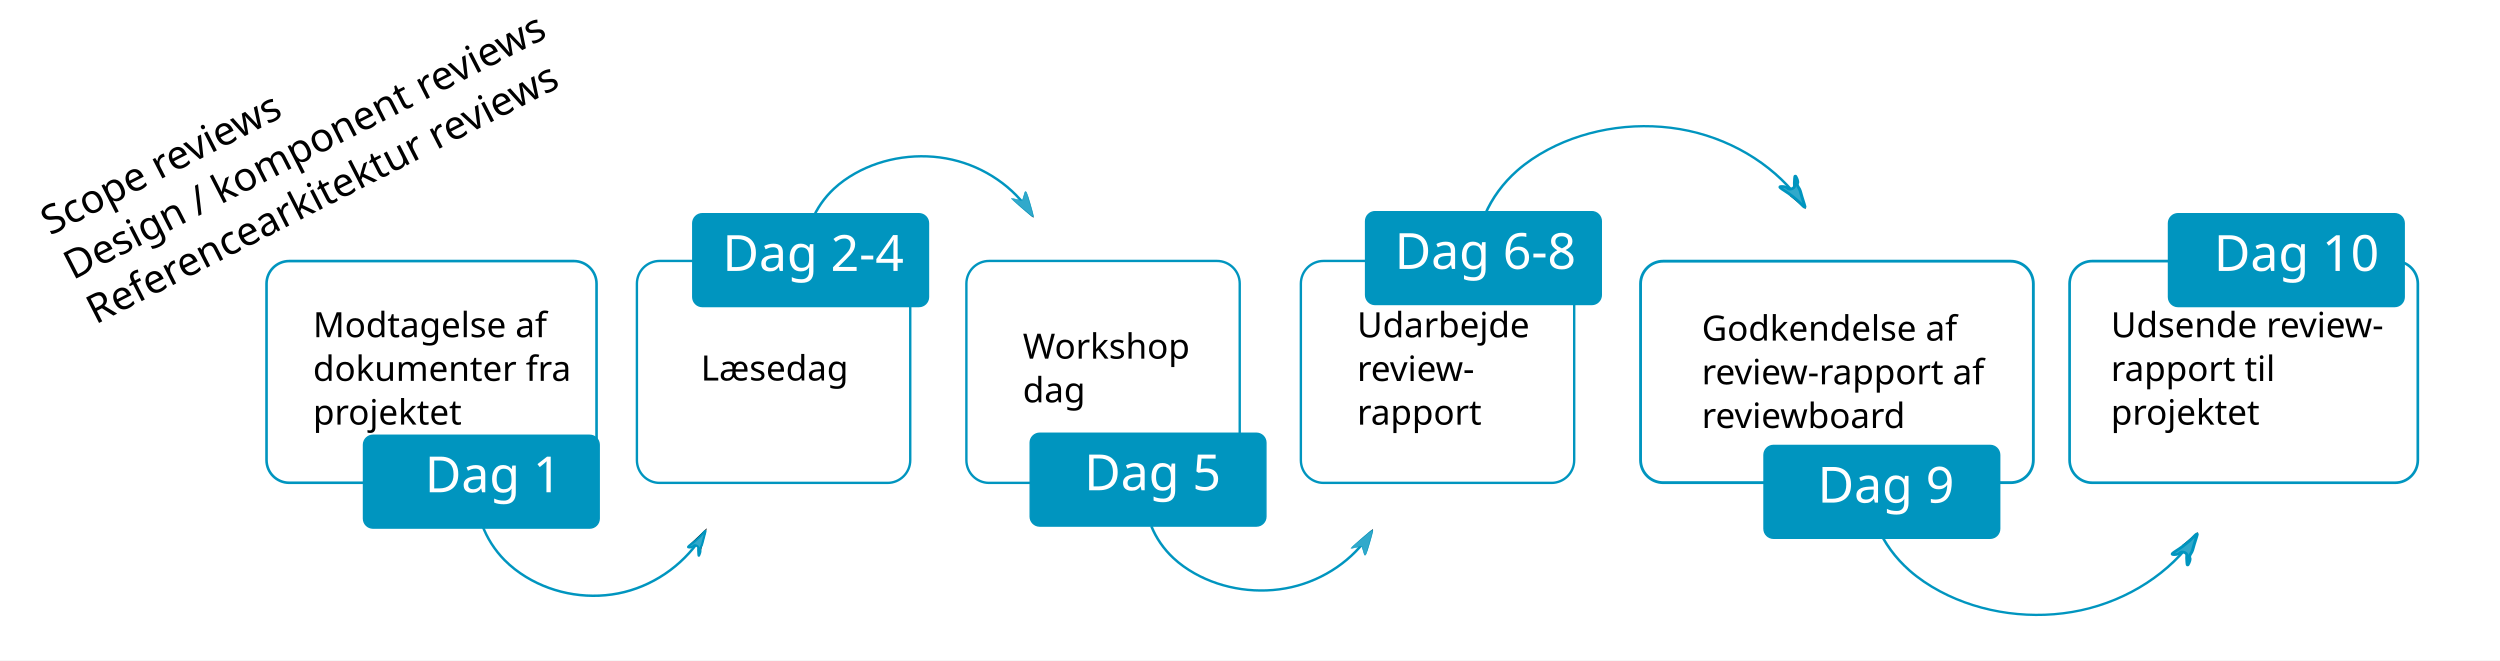
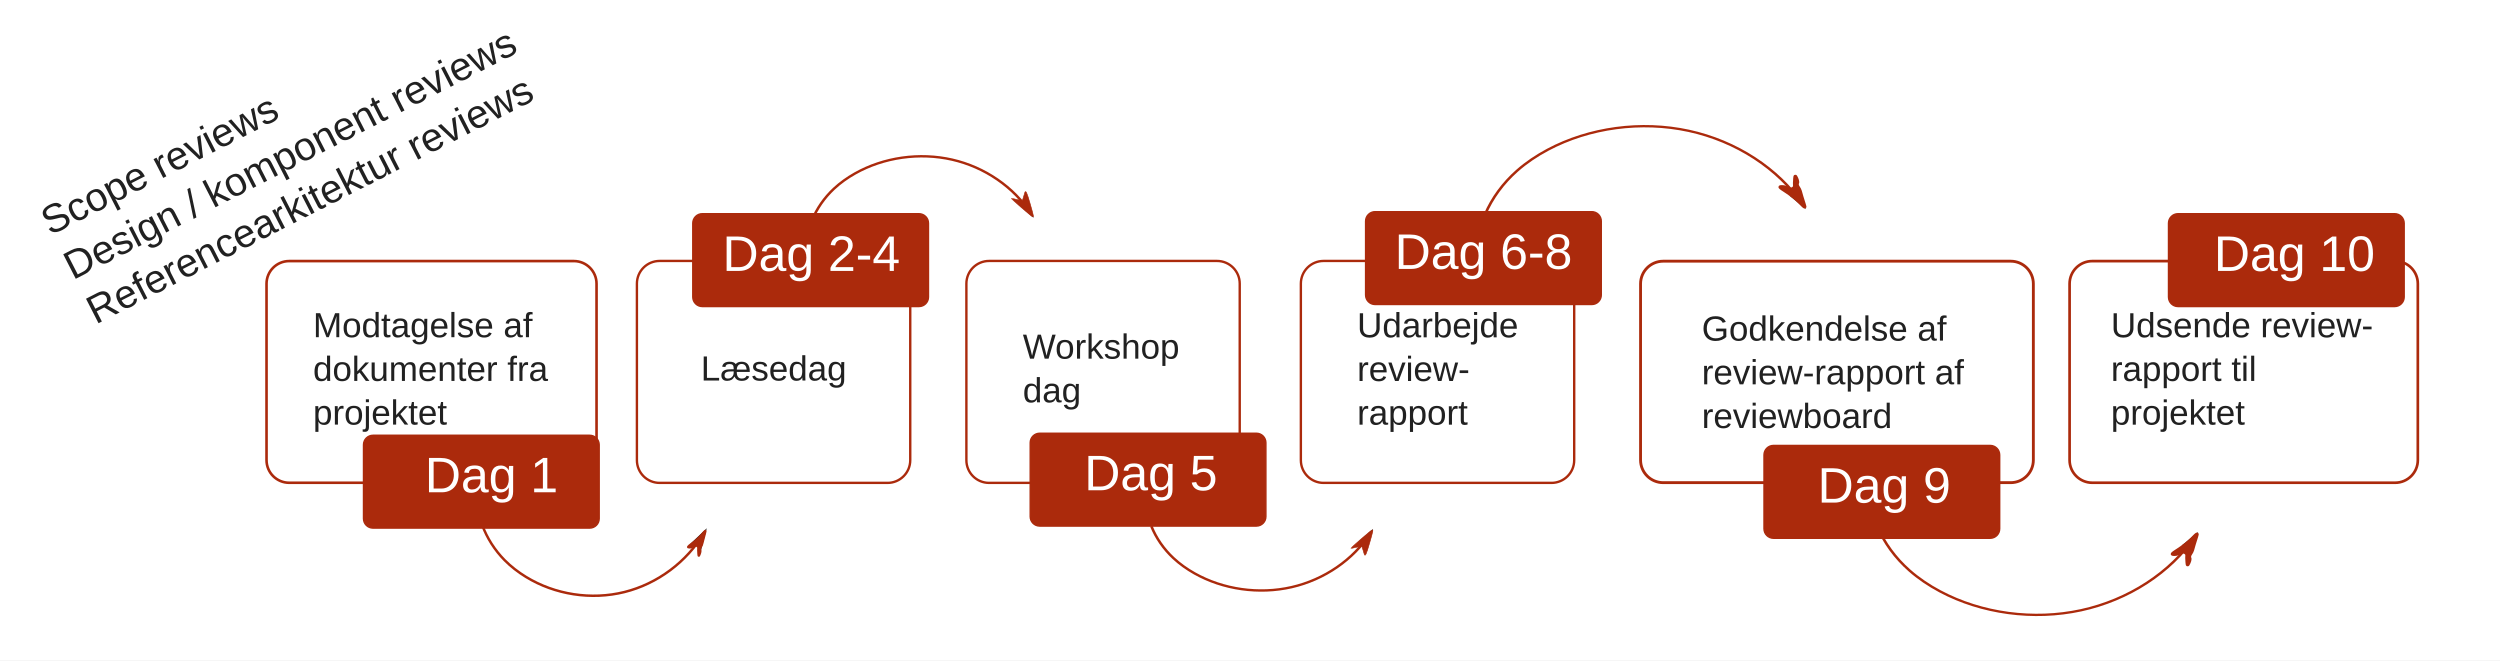
<svg xmlns="http://www.w3.org/2000/svg" width="265mm" height="70mm" id="svg6273" version="1.1">
-   <rect width="100%" height="100%" fill="white" />
+   <rect width="100%" height="100%" fill="#FFFFFF" />
  <defs id="defs6275">
    <marker orient="auto" refY="0.0" refX="0.0" id="Arrow1Mend" style="overflow:visible;">
-       <path id="path7057" d="M 0.0,0.0 L 5.0,-5.0 L -12.5,0.0 L 5.0,5.0 L 0.0,0.0 z " style="fill-rule:evenodd;stroke:#000000;stroke-width:1.0pt;" transform="scale(0.4) rotate(180) translate(10,0)" />
+       <path id="path7057" d="M 0.0,0.0 L 5.0,-5.0 L -12.5,0.0 L 5.0,5.0 L 0.0,0.0 z " style="fill-rule:evenodd;stroke:#212121;stroke-width:1.0pt;" transform="scale(0.4) rotate(180) translate(10,0)" />
    </marker>
    <marker orient="auto" refY="0" refX="0" id="Arrow1Mend-2" style="overflow:visible">
-       <path id="path7057-1" d="M 0,0 5,-5 -12.5,0 5,5 0,0 z" style="fill-rule:evenodd;stroke:#000000;stroke-width:1pt" transform="matrix(-0.4,0,0,-0.4,-4,0)" />
+       <path id="path7057-1" d="M 0,0 5,-5 -12.5,0 5,5 0,0 z" style="fill-rule:evenodd;stroke:#212121;stroke-width:1pt" transform="matrix(-0.4,0,0,-0.4,-4,0)" />
    </marker>
  </defs>
  <g id="layer1">
-     <flowRoot xml:space="preserve" id="flowRoot6852" style="fill:none;stroke:black;stroke-opacity:1;stroke-width:1px;stroke-linejoin:miter;stroke-linecap:butt;font-family:Paralucent Medium;font-size:18px;line-height:125%;letter-spacing:0px;word-spacing:0px;-inkscape-font-specification:Sans;text-orientation:auto">
+     <flowRoot xml:space="preserve" id="flowRoot6852" style="fill:none;stroke:black;stroke-opacity:1;stroke-width:1px;stroke-linejoin:miter;stroke-linecap:butt;font-family:Arial, Helvetica, sans-serif;font-size:18px;line-height:125%;letter-spacing:0px;word-spacing:0px;-inkscape-font-specification:Sans;text-orientation:auto">
      <flowRegion id="flowRegion6854">
        <rect id="rect6856" width="57.818" height="25.245" x="1579.823" y="421.615" />
      </flowRegion>
      <flowPara id="flowPara6858" />
    </flowRoot>
-     <text xml:space="preserve" style="font-size:18px;line-height:125%;letter-spacing:0px;word-spacing:0px;fill:none;stroke:#000000;stroke-width:1px;stroke-linecap:butt;stroke-linejoin:miter;stroke-opacity:1;font-family:Paralucent Medium;-inkscape-font-specification:Sans" x="1127.049" y="486.762" id="text6967">
+     <text xml:space="preserve" style="font-size:18px;line-height:125%;letter-spacing:0px;word-spacing:0px;fill:none;stroke:#212121;stroke-width:1px;stroke-linecap:butt;stroke-linejoin:miter;stroke-opacity:1;font-family:Arial, Helvetica, sans-serif;-inkscape-font-specification:Sans" x="1127.049" y="486.762" id="text6967">
      <tspan id="tspan6969" x="1127.049" y="486.762" />
    </text>
    <g id="g7752" transform="translate(-1086.152,-277.2352)">
-       <rect ry="9.082" y="381.827" x="1192.931" height="88.823" width="132.214" id="rect6293" style="fill:#ffffff;fill-opacity:1;stroke:#0095bf;stroke-width:1.052;stroke-opacity:1" />
-       <rect style="fill:#ffffff;fill-opacity:1;stroke:#0095bf;stroke-width:0.958;stroke-opacity:1" id="rect6295" width="109.507" height="88.917" x="1341.315" y="381.78" ry="9.092" />
-       <rect ry="9.092" y="381.78" x="1473.315" height="88.917" width="109.507" id="rect6297" style="fill:#ffffff;fill-opacity:1;stroke:#0095bf;stroke-width:0.958;stroke-opacity:1" />
-       <rect style="fill:#ffffff;fill-opacity:1;stroke:#0095bf;stroke-width:0.958;stroke-opacity:1" id="rect6299" width="109.507" height="88.917" x="1607.315" y="381.78" ry="9.092" />
-       <rect ry="9.073" y="381.874" x="1743.409" height="88.728" width="157.364" id="rect6301" style="fill:#ffffff;fill-opacity:1;stroke:#0095bf;stroke-width:1.147;stroke-opacity:1" />
-       <rect style="fill:#ffffff;fill-opacity:1;stroke:#0095bf;stroke-width:1.081;stroke-opacity:1" id="rect6303" width="139.515" height="88.794" x="1915.292" y="381.841" ry="9.079" />
-       <text id="text6815" y="412.334" x="1211.56" style="font-size:18px;line-height:125%;letter-spacing:0px;word-spacing:0px;fill:none;stroke:#000000;stroke-width:1px;stroke-linecap:butt;stroke-linejoin:miter;stroke-opacity:1;font-family:Paralucent Medium;-inkscape-font-specification:Sans" xml:space="preserve">
-         <tspan style="font-size:14px;fill:#000000;stroke:none" y="412.334" x="1211.56" id="tspan6817">Modtagelse af</tspan>
-         <tspan id="tspan6819" style="font-size:14px;fill:#000000;stroke:none" y="429.834" x="1211.56">dokumenter fra</tspan>
-         <tspan id="tspan6821" style="font-size:14px;fill:#000000;stroke:none" y="447.334" x="1211.56">projektet</tspan>
+       <rect ry="9.082" y="381.827" x="1192.931" height="88.823" width="132.214" id="rect6293" style="fill:#FFFFFF;fill-opacity:1;stroke:#AB2A0C;stroke-width:1.052;stroke-opacity:1" />
+       <rect style="fill:#FFFFFF;fill-opacity:1;stroke:#AB2A0C;stroke-width:0.958;stroke-opacity:1" id="rect6295" width="109.507" height="88.917" x="1341.315" y="381.78" ry="9.092" />
+       <rect ry="9.092" y="381.78" x="1473.315" height="88.917" width="109.507" id="rect6297" style="fill:#FFFFFF;fill-opacity:1;stroke:#AB2A0C;stroke-width:0.958;stroke-opacity:1" />
+       <rect style="fill:#FFFFFF;fill-opacity:1;stroke:#AB2A0C;stroke-width:0.958;stroke-opacity:1" id="rect6299" width="109.507" height="88.917" x="1607.315" y="381.78" ry="9.092" />
+       <rect ry="9.073" y="381.874" x="1743.409" height="88.728" width="157.364" id="rect6301" style="fill:#FFFFFF;fill-opacity:1;stroke:#AB2A0C;stroke-width:1.147;stroke-opacity:1" />
+       <rect style="fill:#FFFFFF;fill-opacity:1;stroke:#AB2A0C;stroke-width:1.081;stroke-opacity:1" id="rect6303" width="139.515" height="88.794" x="1915.292" y="381.841" ry="9.079" />
+       <text id="text6815" y="412.334" x="1211.56" style="font-size:18px;line-height:125%;letter-spacing:0px;word-spacing:0px;fill:none;stroke:#212121;stroke-width:1px;stroke-linecap:butt;stroke-linejoin:miter;stroke-opacity:1;font-family:Arial, Helvetica, sans-serif;-inkscape-font-specification:Sans" xml:space="preserve">
+         <tspan style="font-size:14px;fill:#212121;stroke:none" y="412.334" x="1211.56" id="tspan6817">Modtagelse af</tspan>
+         <tspan id="tspan6819" style="font-size:14px;fill:#212121;stroke:none" y="429.834" x="1211.56">dokumenter fra</tspan>
+         <tspan id="tspan6821" style="font-size:14px;fill:#212121;stroke:none" y="447.334" x="1211.56">projektet</tspan>
      </text>
-       <text xml:space="preserve" style="font-size:18px;line-height:125%;letter-spacing:0px;word-spacing:0px;fill:none;stroke:#000000;stroke-width:1px;stroke-linecap:butt;stroke-linejoin:miter;stroke-opacity:1;font-family:Paralucent Medium;-inkscape-font-specification:Sans" x="1366.921" y="429.682" id="text6823">
-         <tspan x="1366.921" y="429.682" style="font-size:14px;fill:#000000;stroke:none" id="tspan6829">Læsedag</tspan>
+       <text xml:space="preserve" style="font-size:18px;line-height:125%;letter-spacing:0px;word-spacing:0px;fill:none;stroke:#212121;stroke-width:1px;stroke-linecap:butt;stroke-linejoin:miter;stroke-opacity:1;font-family:Arial, Helvetica, sans-serif;-inkscape-font-specification:Sans" x="1366.921" y="429.682" id="text6823">
+         <tspan x="1366.921" y="429.682" style="font-size:14px;fill:#212121;stroke:none" id="tspan6829">Læsedag</tspan>
      </text>
-       <text id="text6836" y="420.932" x="1495.914" style="font-size:18px;line-height:125%;letter-spacing:0px;word-spacing:0px;fill:none;stroke:#000000;stroke-width:1px;stroke-linecap:butt;stroke-linejoin:miter;stroke-opacity:1;font-family:Paralucent Medium;-inkscape-font-specification:Sans" xml:space="preserve">
-         <tspan id="tspan6842" style="font-size:14px;fill:#000000;stroke:none" y="420.932" x="1495.914">Workshop</tspan>
-         <tspan id="tspan6882" style="font-size:14px;fill:#000000;stroke:none" y="438.432" x="1495.914">dag</tspan>
+       <text id="text6836" y="420.932" x="1495.914" style="font-size:18px;line-height:125%;letter-spacing:0px;word-spacing:0px;fill:none;stroke:#212121;stroke-width:1px;stroke-linecap:butt;stroke-linejoin:miter;stroke-opacity:1;font-family:Arial, Helvetica, sans-serif;-inkscape-font-specification:Sans" xml:space="preserve">
+         <tspan id="tspan6842" style="font-size:14px;fill:#212121;stroke:none" y="420.932" x="1495.914">Workshop</tspan>
+         <tspan id="tspan6882" style="font-size:14px;fill:#212121;stroke:none" y="438.432" x="1495.914">dag</tspan>
      </text>
-       <text xml:space="preserve" style="font-size:18px;line-height:125%;letter-spacing:0px;word-spacing:0px;fill:none;stroke:#000000;stroke-width:1px;stroke-linecap:butt;stroke-linejoin:miter;stroke-opacity:1;font-family:Paralucent Medium;-inkscape-font-specification:Sans" x="1767.926" y="413.704" id="text6844">
-         <tspan x="1767.926" y="413.704" style="font-size:14px;fill:#000000;stroke:none" id="tspan6850">Godkendelse af</tspan>
-         <tspan id="tspan6865" x="1767.926" y="431.204" style="font-size:14px;fill:#000000;stroke:none">review-rapport af</tspan>
-         <tspan id="tspan6867" x="1767.926" y="448.704" style="font-size:14px;fill:#000000;stroke:none">reviewboard</tspan>
+       <text xml:space="preserve" style="font-size:18px;line-height:125%;letter-spacing:0px;word-spacing:0px;fill:none;stroke:#212121;stroke-width:1px;stroke-linecap:butt;stroke-linejoin:miter;stroke-opacity:1;font-family:Arial, Helvetica, sans-serif;-inkscape-font-specification:Sans" x="1767.926" y="413.704" id="text6844">
+         <tspan x="1767.926" y="413.704" style="font-size:14px;fill:#212121;stroke:none" id="tspan6850">Godkendelse af</tspan>
+         <tspan id="tspan6865" x="1767.926" y="431.204" style="font-size:14px;fill:#212121;stroke:none">review-rapport af</tspan>
+         <tspan id="tspan6867" x="1767.926" y="448.704" style="font-size:14px;fill:#212121;stroke:none">reviewboard</tspan>
      </text>
-       <text xml:space="preserve" style="font-size:18px;line-height:125%;letter-spacing:0px;word-spacing:0px;fill:none;stroke:#000000;stroke-width:1px;stroke-linecap:butt;stroke-linejoin:miter;stroke-opacity:1;font-family:Paralucent Medium;-inkscape-font-specification:Sans" x="1629.851" y="412.377" id="text6869">
-         <tspan x="1629.851" y="412.377" style="font-size:14px;fill:#000000;stroke:none" id="tspan6871">Udarbejde</tspan>
-         <tspan x="1629.851" y="429.877" style="font-size:14px;fill:#000000;stroke:none" id="tspan6873">review-</tspan>
-         <tspan x="1629.851" y="447.377" style="font-size:14px;fill:#000000;stroke:none" id="tspan6875">rapport</tspan>
+       <text xml:space="preserve" style="font-size:18px;line-height:125%;letter-spacing:0px;word-spacing:0px;fill:none;stroke:#212121;stroke-width:1px;stroke-linecap:butt;stroke-linejoin:miter;stroke-opacity:1;font-family:Arial, Helvetica, sans-serif;-inkscape-font-specification:Sans" x="1629.851" y="412.377" id="text6869">
+         <tspan x="1629.851" y="412.377" style="font-size:14px;fill:#212121;stroke:none" id="tspan6871">Udarbejde</tspan>
+         <tspan x="1629.851" y="429.877" style="font-size:14px;fill:#212121;stroke:none" id="tspan6873">review-</tspan>
+         <tspan x="1629.851" y="447.377" style="font-size:14px;fill:#212121;stroke:none" id="tspan6875">rapport</tspan>
      </text>
-       <text id="text6884" y="412.363" x="1931.843" style="font-size:18px;line-height:125%;letter-spacing:0px;word-spacing:0px;fill:none;stroke:#000000;stroke-width:1px;stroke-linecap:butt;stroke-linejoin:miter;stroke-opacity:1;font-family:Paralucent Medium;-inkscape-font-specification:Sans" xml:space="preserve">
-         <tspan style="font-size:14px;fill:#000000;stroke:none" y="412.363" x="1931.843" id="tspan6890">Udsende review-</tspan>
-         <tspan id="tspan6897" style="font-size:14px;fill:#000000;stroke:none" y="429.863" x="1931.843">rapport til</tspan>
-         <tspan id="tspan6899" style="font-size:14px;fill:#000000;stroke:none" y="447.363" x="1931.843">projektet</tspan>
+       <text id="text6884" y="412.363" x="1931.843" style="font-size:18px;line-height:125%;letter-spacing:0px;word-spacing:0px;fill:none;stroke:#212121;stroke-width:1px;stroke-linecap:butt;stroke-linejoin:miter;stroke-opacity:1;font-family:Arial, Helvetica, sans-serif;-inkscape-font-specification:Sans" xml:space="preserve">
+         <tspan style="font-size:14px;fill:#212121;stroke:none" y="412.363" x="1931.843" id="tspan6890">Udsende review-</tspan>
+         <tspan id="tspan6897" style="font-size:14px;fill:#212121;stroke:none" y="429.863" x="1931.843">rapport til</tspan>
+         <tspan id="tspan6899" style="font-size:14px;fill:#212121;stroke:none" y="447.363" x="1931.843">projektet</tspan>
      </text>
      <g id="g6914" transform="translate(40.7171,1.628684)">
-         <rect ry="3.802" y="449.993" x="1191.065" height="37.182" width="94.417" id="rect6305" style="fill:#0095bf;fill-opacity:1;stroke:#0095bf;stroke-width:0.575;stroke-opacity:1" />
-         <text id="text6901" y="472.834" x="1215.662" style="font-size:18px;line-height:125%;letter-spacing:0px;word-spacing:0px;fill:none;stroke:#000000;stroke-width:1px;stroke-linecap:butt;stroke-linejoin:miter;stroke-opacity:1;font-family:Paralucent Medium;-inkscape-font-specification:Sans" xml:space="preserve">
-           <tspan id="tspan6907" style="font-size:20px;fill:#ffffff;stroke:none" y="472.834" x="1215.662">Dag 1</tspan>
+         <rect ry="3.802" y="449.993" x="1191.065" height="37.182" width="94.417" id="rect6305" style="fill:#AB2A0C;fill-opacity:1;stroke:#AB2A0C;stroke-width:0.575;stroke-opacity:1" />
+         <text id="text6901" y="472.834" x="1215.662" style="font-size:18px;line-height:125%;letter-spacing:0px;word-spacing:0px;fill:none;stroke:#212121;stroke-width:1px;stroke-linecap:butt;stroke-linejoin:miter;stroke-opacity:1;font-family:Arial, Helvetica, sans-serif;-inkscape-font-specification:Sans" xml:space="preserve">
+           <tspan id="tspan6907" style="font-size:20px;fill:#FFFFFF;stroke:none" y="472.834" x="1215.662">Dag 1</tspan>
        </text>
      </g>
      <g transform="translate(172.6405,-87.1346)" id="g6919">
-         <rect style="fill:#0095bf;fill-opacity:1;stroke:#0095bf;stroke-width:0.575;stroke-opacity:1" id="rect6921" width="94.417" height="37.182" x="1191.065" y="449.993" ry="3.802" />
-         <text xml:space="preserve" style="font-size:18px;line-height:125%;letter-spacing:0px;word-spacing:0px;fill:none;stroke:#000000;stroke-width:1px;stroke-linecap:butt;stroke-linejoin:miter;stroke-opacity:1;font-family:Paralucent Medium;-inkscape-font-specification:Sans" x="1202.976" y="472.904" id="text6923">
-           <tspan x="1202.976" y="472.904" style="font-size:20px;fill:#ffffff;stroke:none" id="tspan6925">Dag 2-4</tspan>
+         <rect style="fill:#AB2A0C;fill-opacity:1;stroke:#AB2A0C;stroke-width:0.575;stroke-opacity:1" id="rect6921" width="94.417" height="37.182" x="1191.065" y="449.993" ry="3.802" />
+         <text xml:space="preserve" style="font-size:18px;line-height:125%;letter-spacing:0px;word-spacing:0px;fill:none;stroke:#212121;stroke-width:1px;stroke-linecap:butt;stroke-linejoin:miter;stroke-opacity:1;font-family:Arial, Helvetica, sans-serif;-inkscape-font-specification:Sans" x="1202.976" y="472.904" id="text6923">
+           <tspan x="1202.976" y="472.904" style="font-size:20px;fill:#FFFFFF;stroke:none" id="tspan6925">Dag 2-4</tspan>
        </text>
      </g>
      <g transform="translate(307.8213,0.814342)" id="g6935">
-         <rect style="fill:#0095bf;fill-opacity:1;stroke:#0095bf;stroke-width:0.575;stroke-opacity:1" id="rect6937" width="94.417" height="37.182" x="1191.065" y="449.993" ry="3.802" />
-         <text xml:space="preserve" style="font-size:18px;line-height:125%;letter-spacing:0px;word-spacing:0px;fill:none;stroke:#000000;stroke-width:1px;stroke-linecap:butt;stroke-linejoin:miter;stroke-opacity:1;font-family:Paralucent Medium;-inkscape-font-specification:Sans" x="1212.732" y="472.834" id="text6939">
-           <tspan x="1212.732" y="472.834" style="font-size:20px;fill:#ffffff;stroke:none" id="tspan6941">Dag 5</tspan>
+         <rect style="fill:#AB2A0C;fill-opacity:1;stroke:#AB2A0C;stroke-width:0.575;stroke-opacity:1" id="rect6937" width="94.417" height="37.182" x="1191.065" y="449.993" ry="3.802" />
+         <text xml:space="preserve" style="font-size:18px;line-height:125%;letter-spacing:0px;word-spacing:0px;fill:none;stroke:#212121;stroke-width:1px;stroke-linecap:butt;stroke-linejoin:miter;stroke-opacity:1;font-family:Arial, Helvetica, sans-serif;-inkscape-font-specification:Sans" x="1212.732" y="472.834" id="text6939">
+           <tspan x="1212.732" y="472.834" style="font-size:20px;fill:#FFFFFF;stroke:none" id="tspan6941">Dag 5</tspan>
        </text>
      </g>
      <g id="g6943" transform="translate(442.1877,-87.94894)">
-         <rect ry="3.802" y="449.993" x="1191.065" height="37.182" width="94.417" id="rect6945" style="fill:#0095bf;fill-opacity:1;stroke:#0095bf;stroke-width:0.575;stroke-opacity:1" />
-         <text id="text6947" y="472.916" x="1202.729" style="font-size:18px;line-height:125%;letter-spacing:0px;word-spacing:0px;fill:none;stroke:#000000;stroke-width:1px;stroke-linecap:butt;stroke-linejoin:miter;stroke-opacity:1;font-family:Paralucent Medium;-inkscape-font-specification:Sans" xml:space="preserve">
-           <tspan id="tspan6949" style="font-size:20px;fill:#ffffff;stroke:none" y="472.916" x="1202.729">Dag 6-8</tspan>
+         <rect ry="3.802" y="449.993" x="1191.065" height="37.182" width="94.417" id="rect6945" style="fill:#AB2A0C;fill-opacity:1;stroke:#AB2A0C;stroke-width:0.575;stroke-opacity:1" />
+         <text id="text6947" y="472.916" x="1202.729" style="font-size:18px;line-height:125%;letter-spacing:0px;word-spacing:0px;fill:none;stroke:#212121;stroke-width:1px;stroke-linecap:butt;stroke-linejoin:miter;stroke-opacity:1;font-family:Arial, Helvetica, sans-serif;-inkscape-font-specification:Sans" xml:space="preserve">
+           <tspan id="tspan6949" style="font-size:20px;fill:#FFFFFF;stroke:none" y="472.916" x="1202.729">Dag 6-8</tspan>
        </text>
      </g>
      <g transform="translate(601.7987,5.700394)" id="g6951">
-         <rect style="fill:#0095bf;fill-opacity:1;stroke:#0095bf;stroke-width:0.575;stroke-opacity:1" id="rect6953" width="94.417" height="37.182" x="1191.065" y="449.993" ry="3.802" />
-         <text xml:space="preserve" style="font-size:18px;line-height:125%;letter-spacing:0px;word-spacing:0px;fill:none;stroke:#000000;stroke-width:1px;stroke-linecap:butt;stroke-linejoin:miter;stroke-opacity:1;font-family:Paralucent Medium;-inkscape-font-specification:Sans" x="1212.55" y="472.904" id="text6955">
-           <tspan x="1212.55" y="472.904" style="font-size:20px;fill:#ffffff;stroke:none" id="tspan6957">Dag 9</tspan>
+         <rect style="fill:#AB2A0C;fill-opacity:1;stroke:#AB2A0C;stroke-width:0.575;stroke-opacity:1" id="rect6953" width="94.417" height="37.182" x="1191.065" y="449.993" ry="3.802" />
+         <text xml:space="preserve" style="font-size:18px;line-height:125%;letter-spacing:0px;word-spacing:0px;fill:none;stroke:#212121;stroke-width:1px;stroke-linecap:butt;stroke-linejoin:miter;stroke-opacity:1;font-family:Arial, Helvetica, sans-serif;-inkscape-font-specification:Sans" x="1212.55" y="472.904" id="text6955">
+           <tspan x="1212.55" y="472.904" style="font-size:20px;fill:#FFFFFF;stroke:none" id="tspan6957">Dag 9</tspan>
        </text>
      </g>
      <g id="g6959" transform="translate(763.8528,-87.1346)">
-         <rect ry="3.802" y="449.993" x="1191.065" height="37.182" width="94.417" id="rect6961" style="fill:#0095bf;fill-opacity:1;stroke:#0095bf;stroke-width:0.575;stroke-opacity:1" />
-         <text id="text6963" y="472.904" x="1209.27" style="font-size:18px;line-height:125%;letter-spacing:0px;word-spacing:0px;fill:none;stroke:#000000;stroke-width:1px;stroke-linecap:butt;stroke-linejoin:miter;stroke-opacity:1;font-family:Paralucent Medium;-inkscape-font-specification:Sans" xml:space="preserve">
-           <tspan id="tspan6965" style="font-size:20px;fill:#ffffff;stroke:none" y="472.904" x="1209.27">Dag 10</tspan>
+         <rect ry="3.802" y="449.993" x="1191.065" height="37.182" width="94.417" id="rect6961" style="fill:#AB2A0C;fill-opacity:1;stroke:#AB2A0C;stroke-width:0.575;stroke-opacity:1" />
+         <text id="text6963" y="472.904" x="1209.27" style="font-size:18px;line-height:125%;letter-spacing:0px;word-spacing:0px;fill:none;stroke:#212121;stroke-width:1px;stroke-linecap:butt;stroke-linejoin:miter;stroke-opacity:1;font-family:Arial, Helvetica, sans-serif;-inkscape-font-specification:Sans" xml:space="preserve">
+           <tspan id="tspan6965" style="font-size:20px;fill:#FFFFFF;stroke:none" y="472.904" x="1209.27">Dag 10</tspan>
        </text>
      </g>
-       <text transform="matrix(0.890117,-0.4557322,0.4557322,0.890117,0,0)" xml:space="preserve" style="font-size:18px;line-height:125%;letter-spacing:0px;word-spacing:0px;fill:none;stroke:#000000;stroke-width:1px;stroke-linecap:butt;stroke-linejoin:miter;stroke-opacity:1;font-family:Paralucent Medium;-inkscape-font-specification:Sans" x="815.271" y="835.015" id="text6971">
-         <tspan x="815.271" y="835.015" style="font-size:16px;fill:#000000;stroke:none" id="tspan6977">Scope reviews</tspan>
-         <tspan id="tspan6984" x="815.271" y="855.015" style="font-size:16px;fill:#000000;stroke:none">Design / komponent reviews</tspan>
-         <tspan id="tspan6986" x="815.271" y="875.015" style="font-size:16px;fill:#000000;stroke:none">Referencearkitektur reviews</tspan>
+       <text transform="matrix(0.890117,-0.4557322,0.4557322,0.890117,0,0)" xml:space="preserve" style="font-size:18px;line-height:125%;letter-spacing:0px;word-spacing:0px;fill:none;stroke:#212121;stroke-width:1px;stroke-linecap:butt;stroke-linejoin:miter;stroke-opacity:1;font-family:Arial, Helvetica, sans-serif;-inkscape-font-specification:Sans" x="815.271" y="835.015" id="text6971">
+         <tspan x="815.271" y="835.015" style="font-size:16px;fill:#212121;stroke:none" id="tspan6977">Scope reviews</tspan>
+         <tspan id="tspan6984" x="815.271" y="855.015" style="font-size:16px;fill:#212121;stroke:none">Design / komponent reviews</tspan>
+         <tspan id="tspan6986" x="815.271" y="875.015" style="font-size:16px;fill:#212121;stroke:none">Referencearkitektur reviews</tspan>
      </text>
      <g transform="translate(39.90276,-0.814342)" id="g7675">
        <g id="g7672">
-           <path id="path7040" d="m 1239.428,488.391 c 1.955,5.242 5.029,10.064 8.958,14.047 2.551,2.587 5.453,4.819 8.551,6.718 11.651,7.143 26.201,9.387 39.463,6.087 13.261,-3.3 25.063,-12.103 32.007,-23.874" style="fill:none;stroke:#0095bf;stroke-width:1;stroke-linecap:butt;stroke-linejoin:miter;stroke-miterlimit:4;stroke-opacity:1;stroke-dasharray:none;marker-end:url(#Arrow1Mend)" />
+           <path id="path7040" d="m 1239.428,488.391 c 1.955,5.242 5.029,10.064 8.958,14.047 2.551,2.587 5.453,4.819 8.551,6.718 11.651,7.143 26.201,9.387 39.463,6.087 13.261,-3.3 25.063,-12.103 32.007,-23.874" style="fill:none;stroke:#AB2A0C;stroke-width:1;stroke-linecap:butt;stroke-linejoin:miter;stroke-miterlimit:4;stroke-opacity:1;stroke-dasharray:none;marker-end:url(#Arrow1Mend)" />
        </g>
-         <path id="path7690" d="m 1326.019,499.691 c -0.06,-0.792 -0.073,-1.734 -0.03,-2.094 0.102,-0.849 -1.529,-1.478 -1.973,-0.76 -0.187,0.303 -0.882,0.551 -1.544,0.551 -0.973,0 -0.769,-0.315 1.062,-1.642 1.246,-0.903 3.013,-2.522 3.926,-3.599 1.504,-1.774 1.622,-1.823 1.252,-0.518 -0.471,1.663 -0.95,3.49 -1.131,4.319 -0.07,0.317 -0.329,0.9 -0.576,1.296 -0.247,0.396 -0.337,0.914 -0.2,1.152 0.137,0.238 0.041,0.95 -0.213,1.584 -0.425,1.056 -0.472,1.032 -0.572,-0.288 l 0,0 z" style="fill:#31a9cb;fill-opacity:1;stroke:#0095bf;stroke-width:0.864;stroke-linecap:square;stroke-miterlimit:4;stroke-opacity:1;stroke-dasharray:none" />
+         <path id="path7690" d="m 1326.019,499.691 c -0.06,-0.792 -0.073,-1.734 -0.03,-2.094 0.102,-0.849 -1.529,-1.478 -1.973,-0.76 -0.187,0.303 -0.882,0.551 -1.544,0.551 -0.973,0 -0.769,-0.315 1.062,-1.642 1.246,-0.903 3.013,-2.522 3.926,-3.599 1.504,-1.774 1.622,-1.823 1.252,-0.518 -0.471,1.663 -0.95,3.49 -1.131,4.319 -0.07,0.317 -0.329,0.9 -0.576,1.296 -0.247,0.396 -0.337,0.914 -0.2,1.152 0.137,0.238 0.041,0.95 -0.213,1.584 -0.425,1.056 -0.472,1.032 -0.572,-0.288 l 0,0 z" style="fill:#AB2A0C;fill-opacity:1;stroke:#AB2A0C;stroke-width:0.864;stroke-linecap:square;stroke-miterlimit:4;stroke-opacity:1;stroke-dasharray:none" />
      </g>
      <g transform="matrix(0.9866364,0,0,0.9087961,324.553,44.20702)" id="g7680">
        <g id="g7682">
-           <path style="fill:none;stroke:#0095bf;stroke-width:1.056;stroke-linecap:butt;stroke-linejoin:miter;stroke-miterlimit:4;stroke-opacity:1;stroke-dasharray:none;marker-end:url(#Arrow1Mend)" d="m 1239.428,488.391 c 1.955,5.242 5.029,10.064 8.958,14.047 2.551,2.587 5.453,4.819 8.551,6.718 11.651,7.143 26.201,9.387 39.463,6.087 13.261,-3.3 25.063,-12.103 32.007,-23.874" id="path7684" />
+           <path style="fill:none;stroke:#AB2A0C;stroke-width:1.056;stroke-linecap:butt;stroke-linejoin:miter;stroke-miterlimit:4;stroke-opacity:1;stroke-dasharray:none;marker-end:url(#Arrow1Mend)" d="m 1239.428,488.391 c 1.955,5.242 5.029,10.064 8.958,14.047 2.551,2.587 5.453,4.819 8.551,6.718 11.651,7.143 26.201,9.387 39.463,6.087 13.261,-3.3 25.063,-12.103 32.007,-23.874" id="path7684" />
        </g>
-         <path transform="matrix(1.80741,0,0,1.388833,-1283.655,-206.1572)" id="path7688" d="m 1443.81,509.017 c -0.043,-0.184 -0.176,-0.816 -0.297,-1.406 -0.121,-0.589 -0.246,-1.098 -0.278,-1.131 -0.032,-0.032 -0.585,0.116 -1.229,0.331 -0.643,0.214 -1.196,0.363 -1.229,0.331 -0.102,-0.102 4.602,-5.861 4.792,-5.867 0.26,-0.008 0.242,0.124 -0.587,4.231 -0.71,3.518 -0.981,4.33 -1.171,3.512 z" style="fill:#31a9cb;fill-opacity:1;stroke:#0095bf;stroke-width:0.144;stroke-linecap:square;stroke-miterlimit:4;stroke-opacity:1;stroke-dasharray:none" />
+         <path transform="matrix(1.80741,0,0,1.388833,-1283.655,-206.1572)" id="path7688" d="m 1443.81,509.017 c -0.043,-0.184 -0.176,-0.816 -0.297,-1.406 -0.121,-0.589 -0.246,-1.098 -0.278,-1.131 -0.032,-0.032 -0.585,0.116 -1.229,0.331 -0.643,0.214 -1.196,0.363 -1.229,0.331 -0.102,-0.102 4.602,-5.861 4.792,-5.867 0.26,-0.008 0.242,0.124 -0.587,4.231 -0.71,3.518 -0.981,4.33 -1.171,3.512 z" style="fill:#AB2A0C;fill-opacity:1;stroke:#AB2A0C;stroke-width:0.144;stroke-linecap:square;stroke-miterlimit:4;stroke-opacity:1;stroke-dasharray:none" />
      </g>
      <g id="g7692" transform="matrix(0.9866364,0,0,-0.9087961,188.5578,809.451)">
        <g id="g7694">
-           <path id="path7696" d="m 1239.428,488.391 c 1.955,5.242 5.029,10.064 8.958,14.047 2.551,2.587 5.453,4.819 8.551,6.718 11.651,7.143 26.201,9.387 39.463,6.087 13.261,-3.3 25.063,-12.103 32.007,-23.874" style="fill:none;stroke:#0095bf;stroke-width:1.056;stroke-linecap:butt;stroke-linejoin:miter;stroke-miterlimit:4;stroke-opacity:1;stroke-dasharray:none;marker-end:url(#Arrow1Mend)" />
+           <path id="path7696" d="m 1239.428,488.391 c 1.955,5.242 5.029,10.064 8.958,14.047 2.551,2.587 5.453,4.819 8.551,6.718 11.651,7.143 26.201,9.387 39.463,6.087 13.261,-3.3 25.063,-12.103 32.007,-23.874" style="fill:none;stroke:#AB2A0C;stroke-width:1.056;stroke-linecap:butt;stroke-linejoin:miter;stroke-miterlimit:4;stroke-opacity:1;stroke-dasharray:none;marker-end:url(#Arrow1Mend)" />
        </g>
-         <path style="fill:#31a9cb;fill-opacity:1;stroke:#0095bf;stroke-width:0.144;stroke-linecap:square;stroke-miterlimit:4;stroke-opacity:1;stroke-dasharray:none" d="m 1443.81,509.017 c -0.043,-0.184 -0.176,-0.816 -0.297,-1.406 -0.121,-0.589 -0.246,-1.098 -0.278,-1.131 -0.032,-0.032 -0.585,0.116 -1.229,0.331 -0.643,0.214 -1.196,0.363 -1.229,0.331 -0.102,-0.102 4.602,-5.861 4.792,-5.867 0.26,-0.008 0.242,0.124 -0.587,4.231 -0.71,3.518 -0.981,4.33 -1.171,3.512 z" id="path7698" transform="matrix(1.80741,0,0,1.388833,-1283.655,-206.1572)" />
+         <path style="fill:#AB2A0C;fill-opacity:1;stroke:#AB2A0C;stroke-width:0.144;stroke-linecap:square;stroke-miterlimit:4;stroke-opacity:1;stroke-dasharray:none" d="m 1443.81,509.017 c -0.043,-0.184 -0.176,-0.816 -0.297,-1.406 -0.121,-0.589 -0.246,-1.098 -0.278,-1.131 -0.032,-0.032 -0.585,0.116 -1.229,0.331 -0.643,0.214 -1.196,0.363 -1.229,0.331 -0.102,-0.102 4.602,-5.861 4.792,-5.867 0.26,-0.008 0.242,0.124 -0.587,4.231 -0.71,3.518 -0.981,4.33 -1.171,3.512 z" id="path7698" transform="matrix(1.80741,0,0,1.388833,-1283.655,-206.1572)" />
      </g>
      <g id="g7700" transform="matrix(1.432431,0,0,-1.248105,-94.28499,972.725)">
        <g id="g7702">
-           <path style="fill:none;stroke:#0095bf;stroke-width:0.748;stroke-linecap:butt;stroke-linejoin:miter;stroke-miterlimit:4;stroke-opacity:1;stroke-dasharray:none;marker-end:url(#Arrow1Mend)" d="m 1239.428,488.391 c 1.955,5.242 5.029,10.064 8.958,14.047 2.551,2.587 5.453,4.819 8.551,6.718 11.651,7.143 26.201,9.387 39.463,6.087 13.261,-3.3 25.063,-12.103 32.007,-23.874" id="path7704" />
+           <path style="fill:none;stroke:#AB2A0C;stroke-width:0.748;stroke-linecap:butt;stroke-linejoin:miter;stroke-miterlimit:4;stroke-opacity:1;stroke-dasharray:none;marker-end:url(#Arrow1Mend)" d="m 1239.428,488.391 c 1.955,5.242 5.029,10.064 8.958,14.047 2.551,2.587 5.453,4.819 8.551,6.718 11.651,7.143 26.201,9.387 39.463,6.087 13.261,-3.3 25.063,-12.103 32.007,-23.874" id="path7704" />
        </g>
-         <path style="fill:#31a9cb;fill-opacity:1;stroke:#0095bf;stroke-width:0.864;stroke-linecap:square;stroke-miterlimit:4;stroke-opacity:1;stroke-dasharray:none" d="m 1326.019,499.691 c -0.06,-0.792 -0.073,-1.734 -0.03,-2.094 0.102,-0.849 -1.529,-1.478 -1.973,-0.76 -0.187,0.303 -0.882,0.551 -1.544,0.551 -0.973,0 -0.769,-0.315 1.062,-1.642 1.246,-0.903 3.013,-2.522 3.926,-3.599 1.504,-1.774 1.622,-1.823 1.252,-0.518 -0.471,1.663 -0.95,3.49 -1.131,4.319 -0.07,0.317 -0.329,0.9 -0.576,1.296 -0.247,0.396 -0.337,0.914 -0.2,1.152 0.137,0.238 0.041,0.95 -0.213,1.584 -0.425,1.056 -0.472,1.032 -0.572,-0.288 l 0,0 z" id="path7706" />
+         <path style="fill:#AB2A0C;fill-opacity:1;stroke:#AB2A0C;stroke-width:0.864;stroke-linecap:square;stroke-miterlimit:4;stroke-opacity:1;stroke-dasharray:none" d="m 1326.019,499.691 c -0.06,-0.792 -0.073,-1.734 -0.03,-2.094 0.102,-0.849 -1.529,-1.478 -1.973,-0.76 -0.187,0.303 -0.882,0.551 -1.544,0.551 -0.973,0 -0.769,-0.315 1.062,-1.642 1.246,-0.903 3.013,-2.522 3.926,-3.599 1.504,-1.774 1.622,-1.823 1.252,-0.518 -0.471,1.663 -0.95,3.49 -1.131,4.319 -0.07,0.317 -0.329,0.9 -0.576,1.296 -0.247,0.396 -0.337,0.914 -0.2,1.152 0.137,0.238 0.041,0.95 -0.213,1.584 -0.425,1.056 -0.472,1.032 -0.572,-0.288 l 0,0 z" id="path7706" />
      </g>
      <g transform="matrix(1.432431,0,0,1.248105,62.88302,-121.3515)" id="g7744">
        <g id="g7746">
-           <path id="path7748" d="m 1239.428,488.391 c 1.955,5.242 5.029,10.064 8.958,14.047 2.551,2.587 5.453,4.819 8.551,6.718 11.651,7.143 26.201,9.387 39.463,6.087 13.261,-3.3 25.063,-12.103 32.007,-23.874" style="fill:none;stroke:#0095bf;stroke-width:0.748;stroke-linecap:butt;stroke-linejoin:miter;stroke-miterlimit:4;stroke-opacity:1;stroke-dasharray:none;marker-end:url(#Arrow1Mend)" />
+           <path id="path7748" d="m 1239.428,488.391 c 1.955,5.242 5.029,10.064 8.958,14.047 2.551,2.587 5.453,4.819 8.551,6.718 11.651,7.143 26.201,9.387 39.463,6.087 13.261,-3.3 25.063,-12.103 32.007,-23.874" style="fill:none;stroke:#AB2A0C;stroke-width:0.748;stroke-linecap:butt;stroke-linejoin:miter;stroke-miterlimit:4;stroke-opacity:1;stroke-dasharray:none;marker-end:url(#Arrow1Mend)" />
        </g>
-         <path id="path7750" d="m 1326.019,499.691 c -0.06,-0.792 -0.073,-1.734 -0.03,-2.094 0.102,-0.849 -1.529,-1.478 -1.973,-0.76 -0.187,0.303 -0.882,0.551 -1.544,0.551 -0.973,0 -0.769,-0.315 1.062,-1.642 1.246,-0.903 3.013,-2.522 3.926,-3.599 1.504,-1.774 1.622,-1.823 1.252,-0.518 -0.471,1.663 -0.95,3.49 -1.131,4.319 -0.07,0.317 -0.329,0.9 -0.576,1.296 -0.247,0.396 -0.337,0.914 -0.2,1.152 0.137,0.238 0.041,0.95 -0.213,1.584 -0.425,1.056 -0.472,1.032 -0.572,-0.288 l 0,0 z" style="fill:#31a9cb;fill-opacity:1;stroke:#0095bf;stroke-width:0.864;stroke-linecap:square;stroke-miterlimit:4;stroke-opacity:1;stroke-dasharray:none" />
+         <path id="path7750" d="m 1326.019,499.691 c -0.06,-0.792 -0.073,-1.734 -0.03,-2.094 0.102,-0.849 -1.529,-1.478 -1.973,-0.76 -0.187,0.303 -0.882,0.551 -1.544,0.551 -0.973,0 -0.769,-0.315 1.062,-1.642 1.246,-0.903 3.013,-2.522 3.926,-3.599 1.504,-1.774 1.622,-1.823 1.252,-0.518 -0.471,1.663 -0.95,3.49 -1.131,4.319 -0.07,0.317 -0.329,0.9 -0.576,1.296 -0.247,0.396 -0.337,0.914 -0.2,1.152 0.137,0.238 0.041,0.95 -0.213,1.584 -0.425,1.056 -0.472,1.032 -0.572,-0.288 l 0,0 z" style="fill:#AB2A0C;fill-opacity:1;stroke:#AB2A0C;stroke-width:0.864;stroke-linecap:square;stroke-miterlimit:4;stroke-opacity:1;stroke-dasharray:none" />
      </g>
    </g>
  </g>
</svg>
